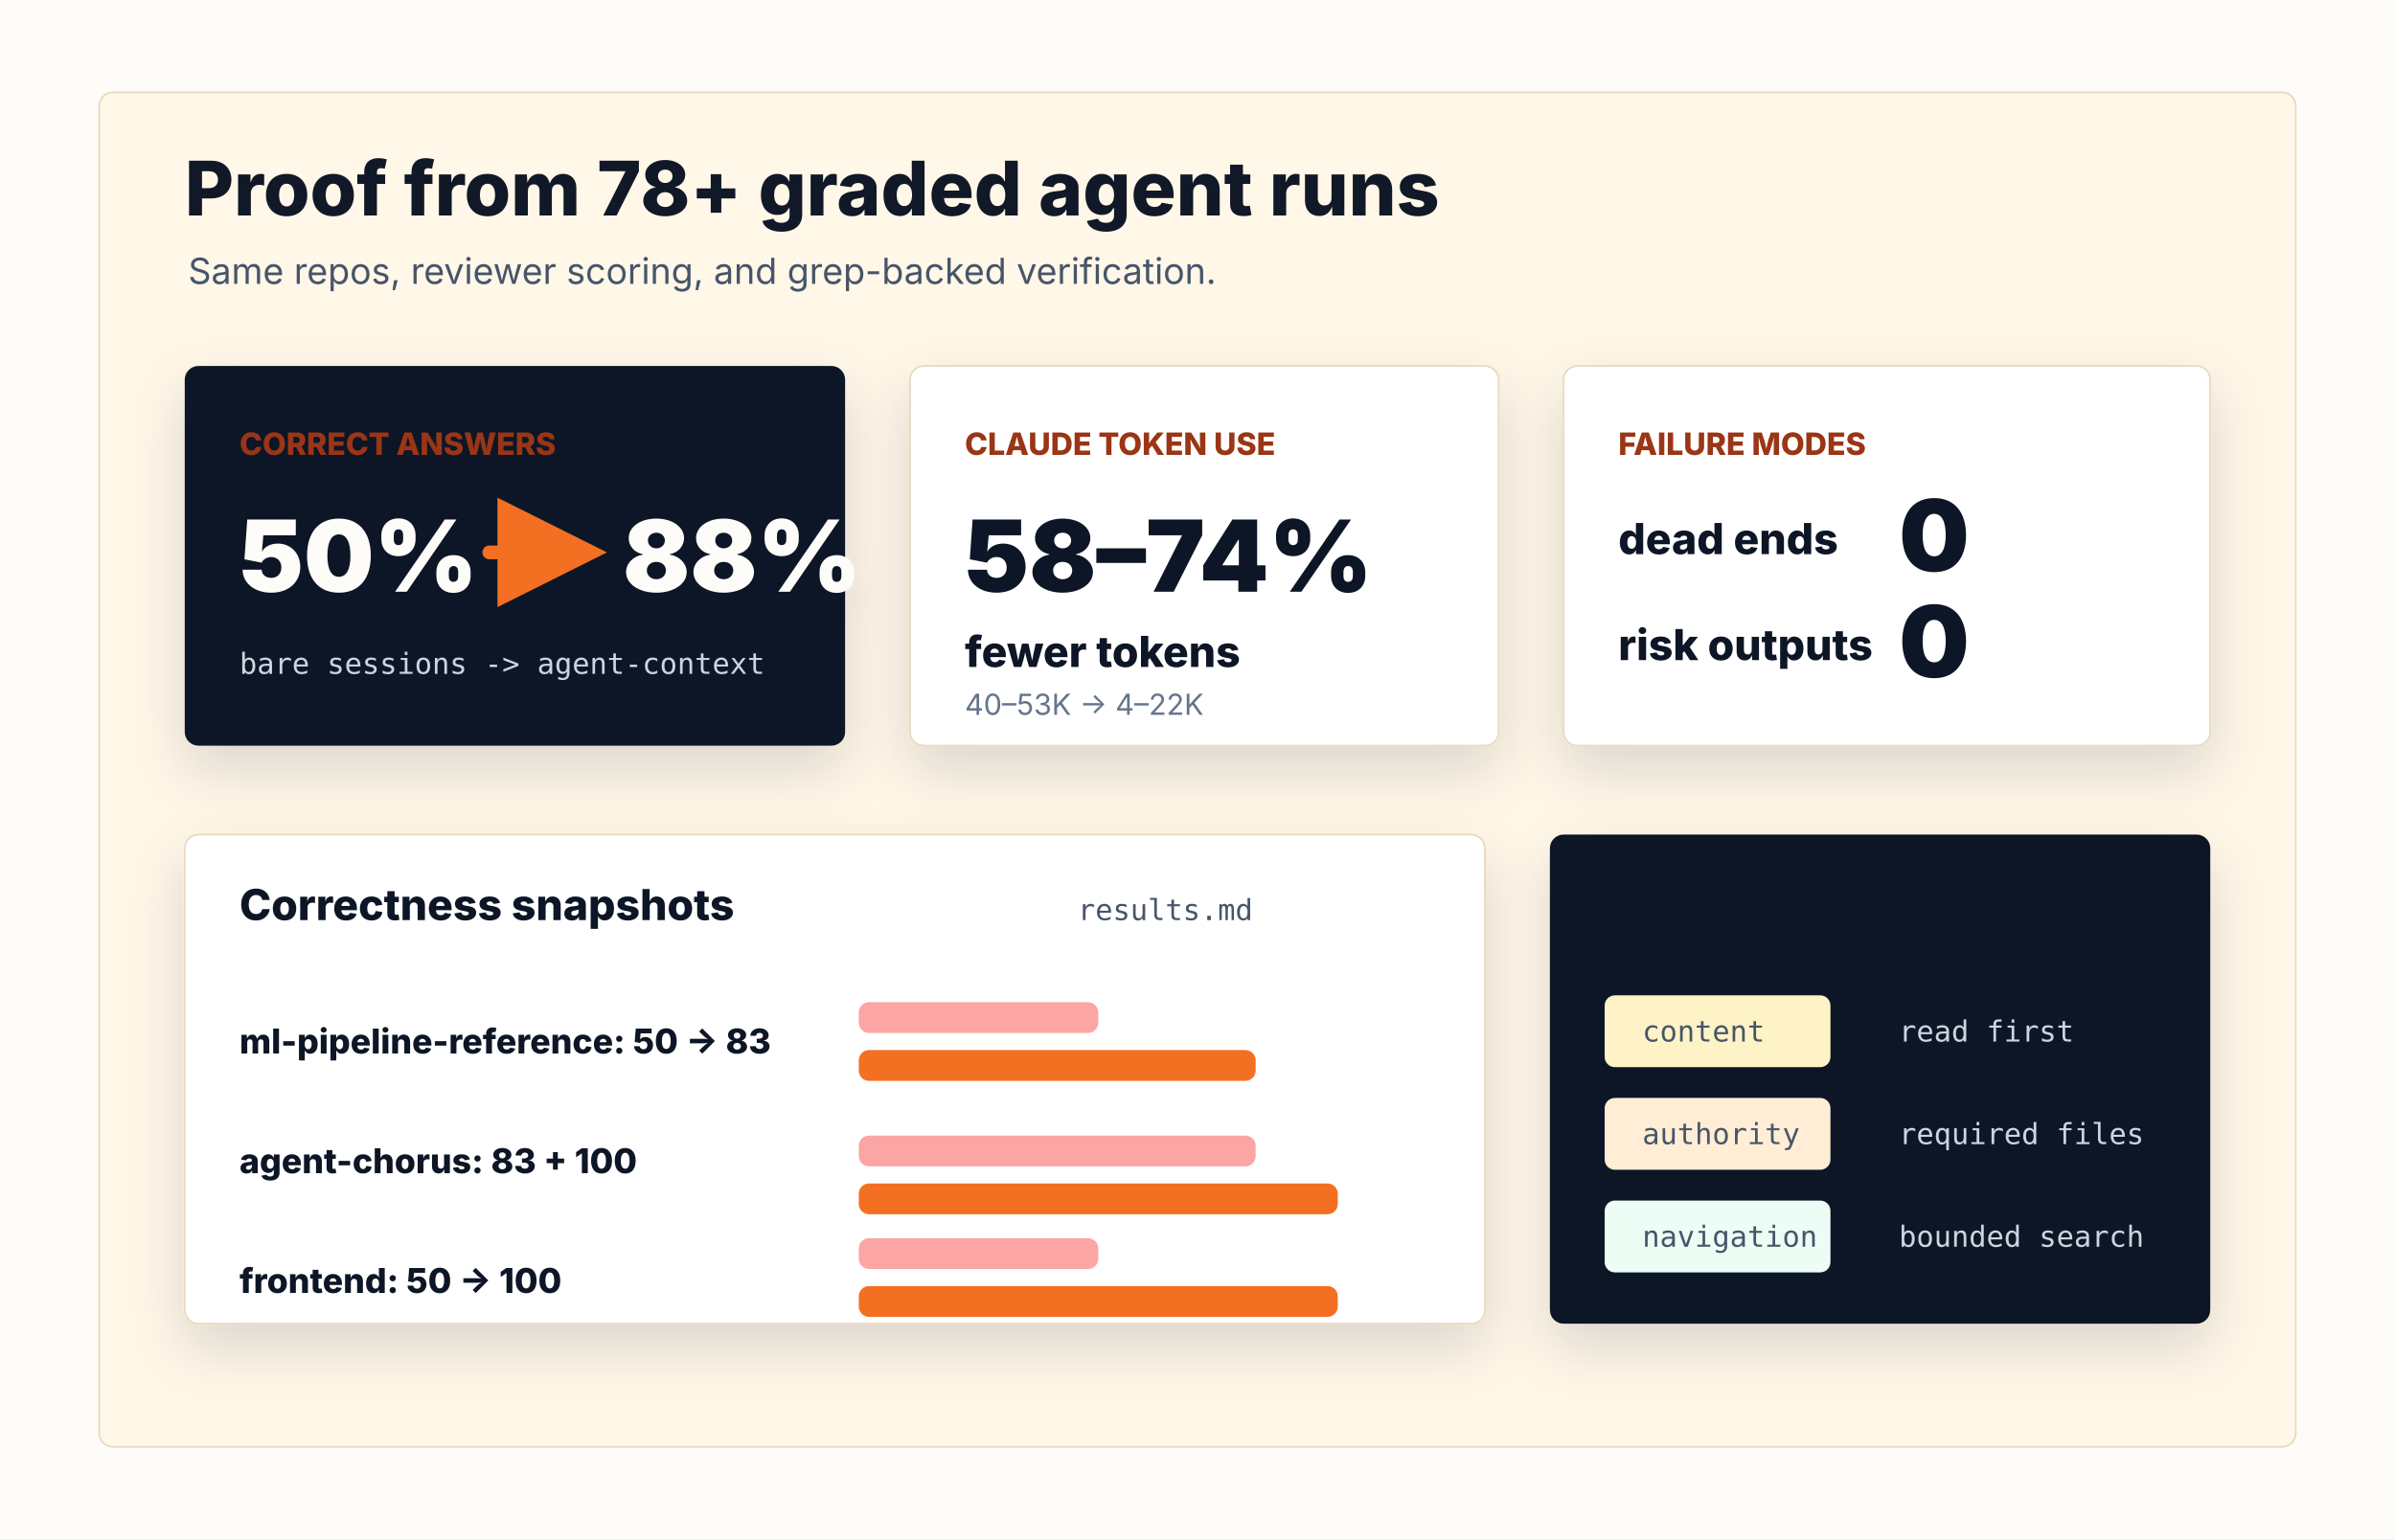
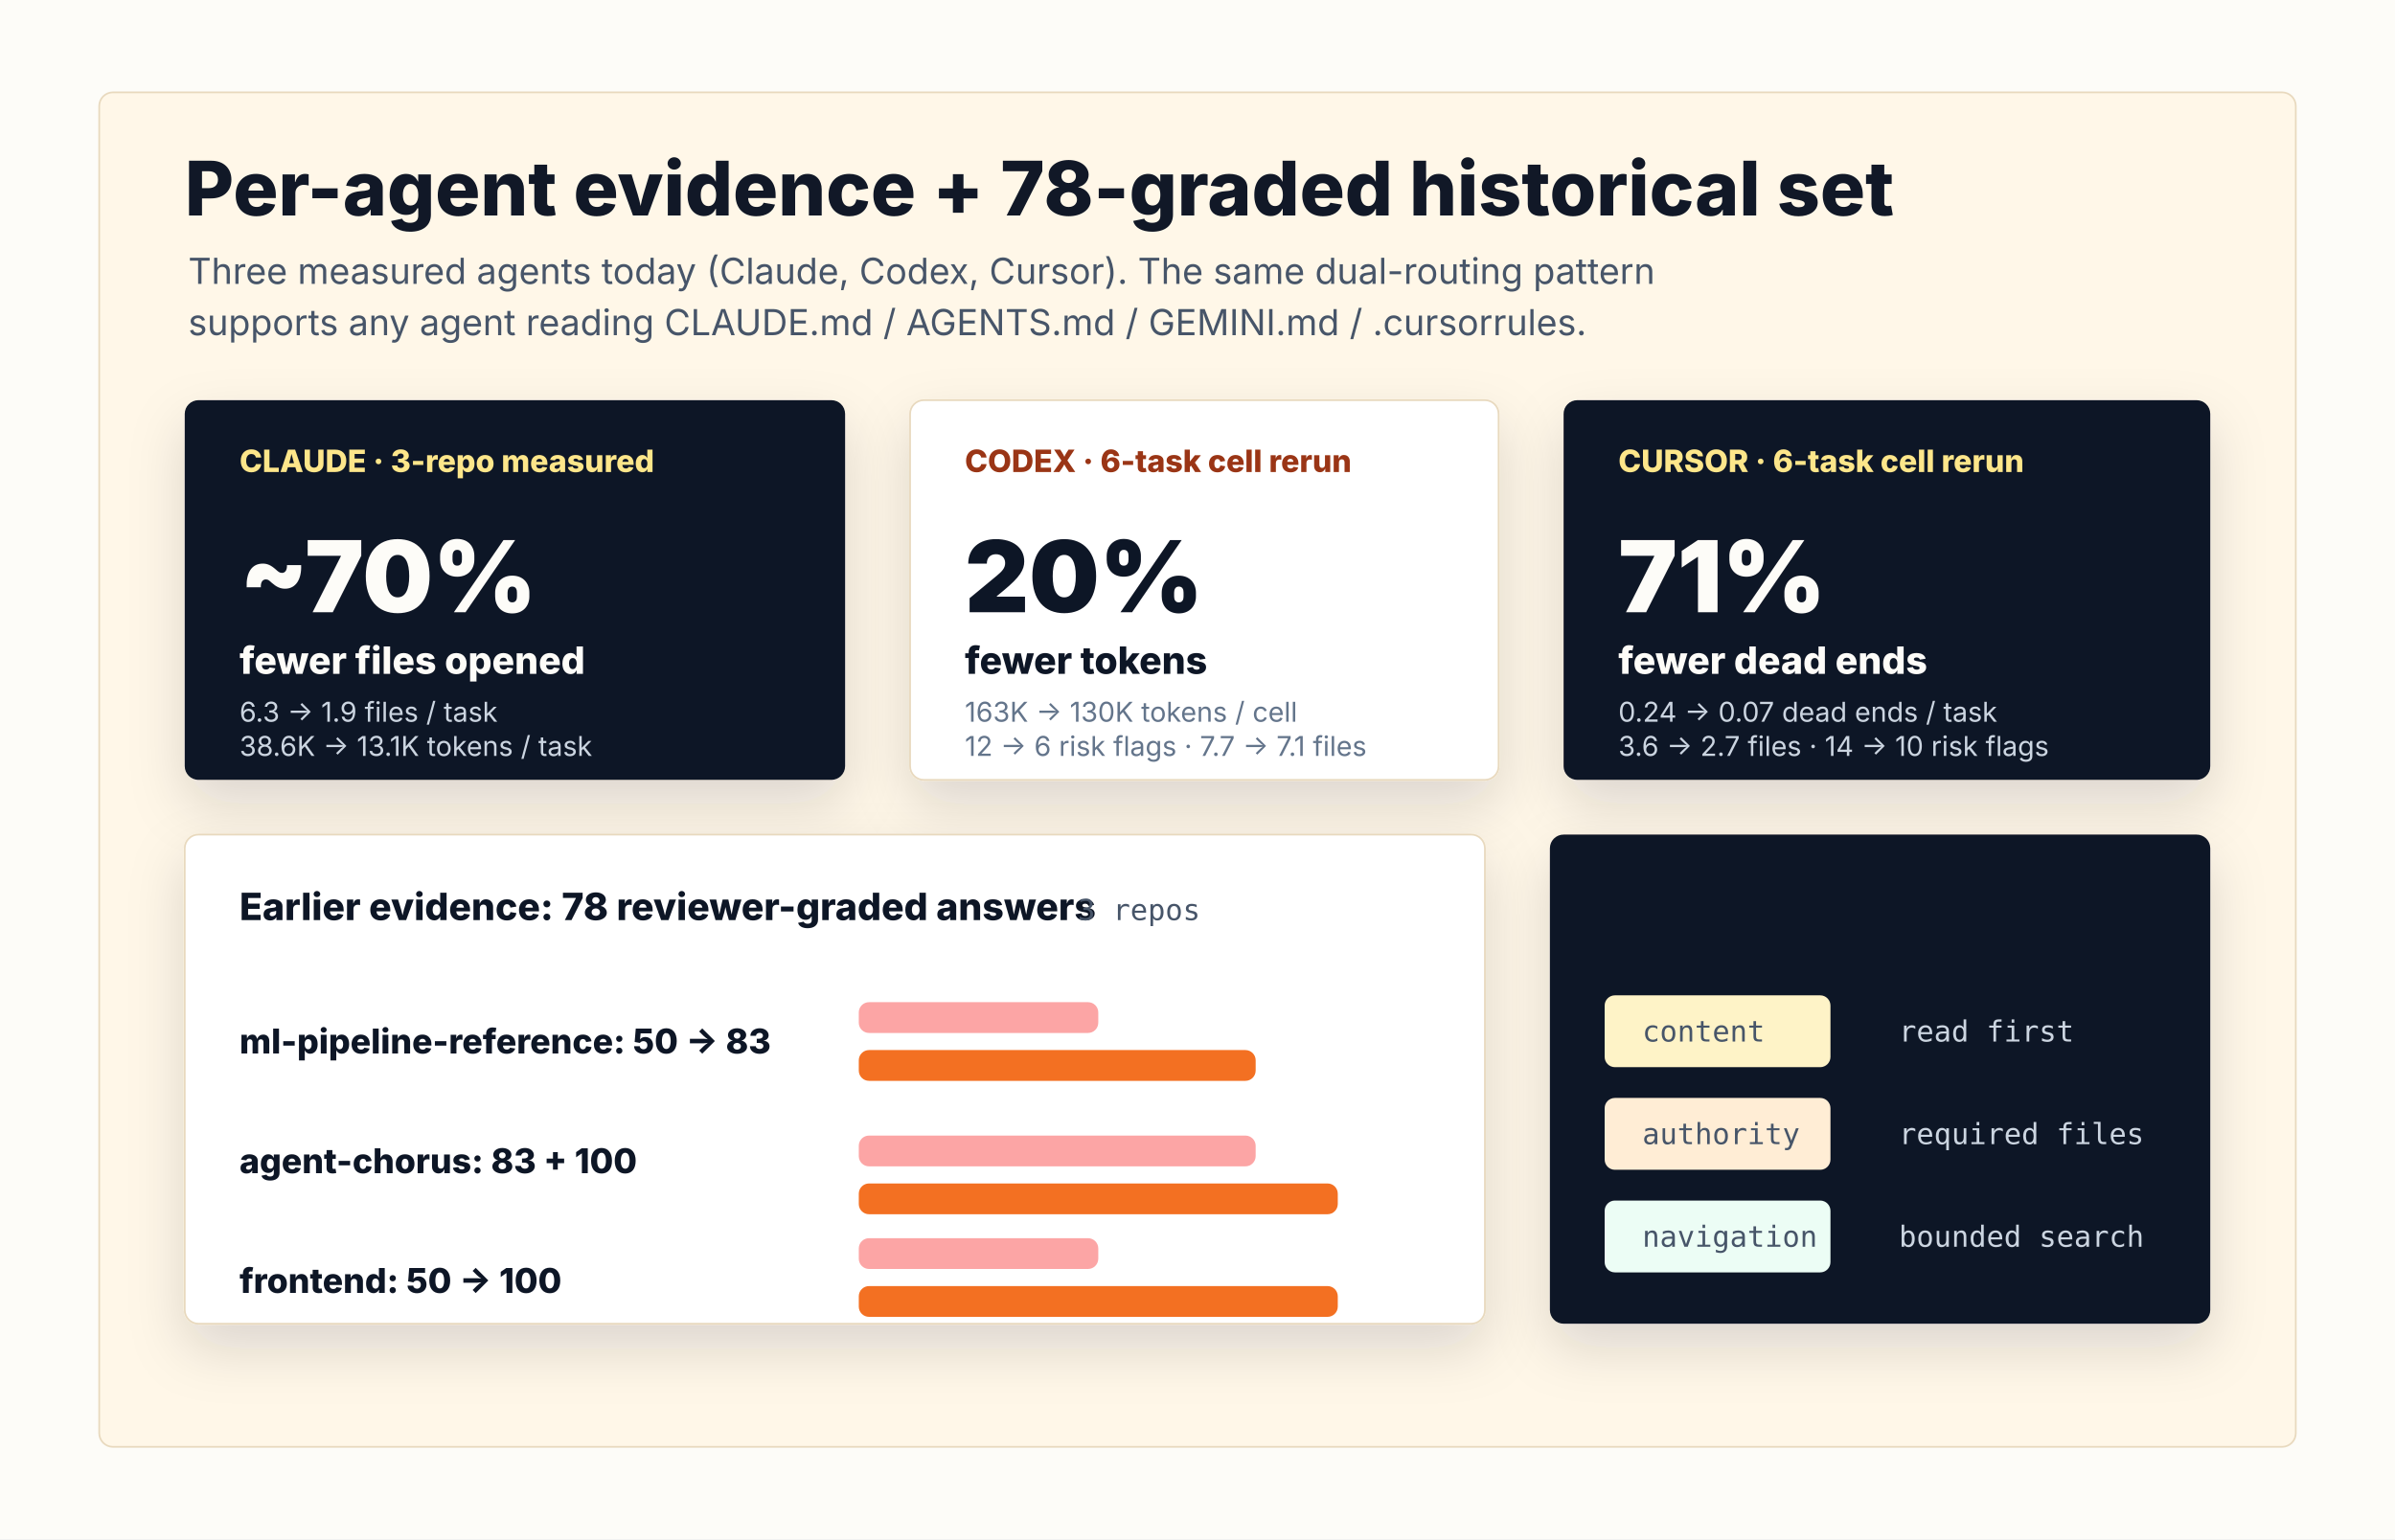
<svg xmlns="http://www.w3.org/2000/svg" width="1400" height="900" viewBox="0 0 1400 900" role="img" aria-labelledby="title desc">
  <defs>
    <filter id="shadow" x="-20%" y="-20%" width="140%" height="150%">
      <feDropShadow dx="0" dy="14" stdDeviation="16" flood-color="#111827" flood-opacity="0.14" />
    </filter>
-     <marker id="arrow" viewBox="0 0 10 10" refX="8" refY="5" markerWidth="8" markerHeight="8" orient="auto">
-       <path d="M0 0 L10 5 L0 10 Z" fill="#F37021" />
-     </marker>
    <style>
      .h1 { font: 800 44px Inter, Arial, sans-serif; fill: #111827; }
      .body { font: 21px Inter, Arial, sans-serif; fill: #475569; }
      .eyebrow { font: 800 18px Inter, Arial, sans-serif; fill: #9A3412; letter-spacing: 0; }
+       .eyebrowL { font: 800 18px Inter, Arial, sans-serif; fill: #FDE68A; letter-spacing: 0; }
      .metric { font: 900 58px Inter, Arial, sans-serif; fill: #111827; }
-       .metricDark { font: 900 58px Inter, Arial, sans-serif; fill: #FDFCF8; }
-       .label { font: 800 25px Inter, Arial, sans-serif; fill: #111827; }
-       .small { font: 17px Inter, Arial, sans-serif; fill: #64748B; }
+       .metricL { font: 900 58px Inter, Arial, sans-serif; fill: #FDFCF8; }
+       .label { font: 800 22px Inter, Arial, sans-serif; fill: #111827; }
+       .labelL { font: 800 22px Inter, Arial, sans-serif; fill: #FDFCF8; }
+       .small { font: 16px Inter, Arial, sans-serif; fill: #64748B; }
+       .smallL { font: 16px Inter, Arial, sans-serif; fill: #CBD5E1; }
      .mono { font: 17px ui-monospace, SFMono-Regular, Menlo, monospace; fill: #475569; }
      .monoDark { font: 17px ui-monospace, SFMono-Regular, Menlo, monospace; fill: #CBD5E1; }
    </style>
  </defs>
  <rect width="1400" height="900" fill="#FDFCF8" />
  <rect x="58" y="54" width="1284" height="792" rx="8" fill="#FFF7E8" stroke="#E8D9BE" />
-   <text class="h1" x="108" y="126">Proof from 78+ graded agent runs</text>
-   <text class="body" x="110" y="166">Same repos, reviewer scoring, and grep-backed verification.</text>
+   <text class="h1" x="108" y="126">Per-agent evidence + 78-graded historical set</text>
+   <text class="body" x="110" y="166">Three measured agents today (Claude, Codex, Cursor). The same dual-routing pattern</text>
+   <text class="body" x="110" y="196">supports any agent reading CLAUDE.md / AGENTS.md / GEMINI.md / .cursorrules.</text>
  <g filter="url(#shadow)">
-     <rect x="108" y="214" width="386" height="222" rx="8" fill="#111827" />
-     <text class="eyebrow" x="140" y="266" fill="#FDE68A">CORRECT ANSWERS</text>
-     <text class="metricDark" x="140" y="346">50%</text>
-     <path d="M286 323 L342 323" stroke="#F37021" stroke-width="8" stroke-linecap="round" marker-end="url(#arrow)" />
-     <text class="metricDark" x="364" y="346">88%</text>
-     <text class="monoDark" x="140" y="394">bare sessions -&gt; agent-context</text>
+     <rect x="108" y="234" width="386" height="222" rx="8" fill="#111827" />
+     <text class="eyebrowL" x="140" y="276">CLAUDE · 3-repo measured</text>
+     <text class="metricL" x="140" y="358">~70%</text>
+     <text class="labelL" x="140" y="394">fewer files opened</text>
+     <text class="smallL" x="140" y="422">6.3 → 1.9 files / task</text>
+     <text class="smallL" x="140" y="442">38.6K → 13.1K tokens / task</text>
  </g>
  <g filter="url(#shadow)">
-     <rect x="532" y="214" width="344" height="222" rx="8" fill="#FFFFFF" stroke="#E8D9BE" />
-     <text class="eyebrow" x="564" y="266">CLAUDE TOKEN USE</text>
-     <text class="metric" x="564" y="346">58–74%</text>
-     <text class="label" x="564" y="390">fewer tokens</text>
-     <text class="small" x="564" y="418">40–53K → 4–22K</text>
+     <rect x="532" y="234" width="344" height="222" rx="8" fill="#FFFFFF" stroke="#E8D9BE" />
+     <text class="eyebrow" x="564" y="276">CODEX · 6-task cell rerun</text>
+     <text class="metric" x="564" y="358">20%</text>
+     <text class="label" x="564" y="394">fewer tokens</text>
+     <text class="small" x="564" y="422">163K → 130K tokens / cell</text>
+     <text class="small" x="564" y="442">12 → 6 risk flags · 7.7 → 7.1 files</text>
  </g>
  <g filter="url(#shadow)">
-     <rect x="914" y="214" width="378" height="222" rx="8" fill="#FFFFFF" stroke="#E8D9BE" />
-     <text class="eyebrow" x="946" y="266">FAILURE MODES</text>
-     <text class="label" x="946" y="324">dead ends</text>
-     <text class="metric" x="1110" y="334">0</text>
-     <text class="label" x="946" y="386">risk outputs</text>
-     <text class="metric" x="1110" y="396">0</text>
+     <rect x="914" y="234" width="378" height="222" rx="8" fill="#111827" />
+     <text class="eyebrowL" x="946" y="276">CURSOR · 6-task cell rerun</text>
+     <text class="metricL" x="946" y="358">71%</text>
+     <text class="labelL" x="946" y="394">fewer dead ends</text>
+     <text class="smallL" x="946" y="422">0.24 → 0.07 dead ends / task</text>
+     <text class="smallL" x="946" y="442">3.6 → 2.7 files · 14 → 10 risk flags</text>
  </g>
  <g filter="url(#shadow)">
    <rect x="108" y="488" width="760" height="286" rx="8" fill="#FFFFFF" stroke="#E8D9BE" />
-     <text class="label" x="140" y="538">Correctness snapshots</text>
-     <text class="mono" x="630" y="538">results.md</text>
-     <text x="140" y="616" font-family="Inter, Arial, sans-serif" font-size="20" font-weight="800" fill="#111827">ml-pipeline-reference: 50 -&gt; 83</text>
+     <text class="label" x="140" y="538">Earlier evidence: 78 reviewer-graded answers</text>
+     <text class="mono" x="630" y="538">3 repos</text>
+     <text x="140" y="616" font-family="Inter, Arial, sans-serif" font-size="20" font-weight="800" fill="#111827">ml-pipeline-reference: 50 → 83</text>
    <rect x="502" y="586" width="140" height="18" rx="6" fill="#FCA5A5" />
    <rect x="502" y="614" width="232" height="18" rx="6" fill="#F37021" />
    <text x="140" y="686" font-family="Inter, Arial, sans-serif" font-size="20" font-weight="800" fill="#111827">agent-chorus: 83 + 100</text>
    <rect x="502" y="664" width="232" height="18" rx="6" fill="#FCA5A5" />
    <rect x="502" y="692" width="280" height="18" rx="6" fill="#F37021" />
-     <text x="140" y="756" font-family="Inter, Arial, sans-serif" font-size="20" font-weight="800" fill="#111827">frontend: 50 -&gt; 100</text>
+     <text x="140" y="756" font-family="Inter, Arial, sans-serif" font-size="20" font-weight="800" fill="#111827">frontend: 50 → 100</text>
    <rect x="502" y="724" width="140" height="18" rx="6" fill="#FCA5A5" />
    <rect x="502" y="752" width="280" height="18" rx="6" fill="#F37021" />
  </g>
  <g filter="url(#shadow)">
    <rect x="906" y="488" width="386" height="286" rx="8" fill="#111827" />
-     <text class="label" x="938" y="540" fill="#FDFCF8">What changed?</text>
+     <text class="label" x="938" y="540" fill="#FDFCF8">What the pack does</text>
    <rect x="938" y="582" width="132" height="42" rx="6" fill="#FEF3C7" />
    <text class="mono" x="960" y="609" fill="#7C2D12">content</text>
    <text class="monoDark" x="1110" y="609">read first</text>
    <rect x="938" y="642" width="132" height="42" rx="6" fill="#FFEDD5" />
    <text class="mono" x="960" y="669" fill="#7C2D12">authority</text>
    <text class="monoDark" x="1110" y="669">required files</text>
    <rect x="938" y="702" width="132" height="42" rx="6" fill="#ECFDF5" />
    <text class="mono" x="960" y="729" fill="#14532D">navigation</text>
    <text class="monoDark" x="1110" y="729">bounded search</text>
  </g>
</svg>
